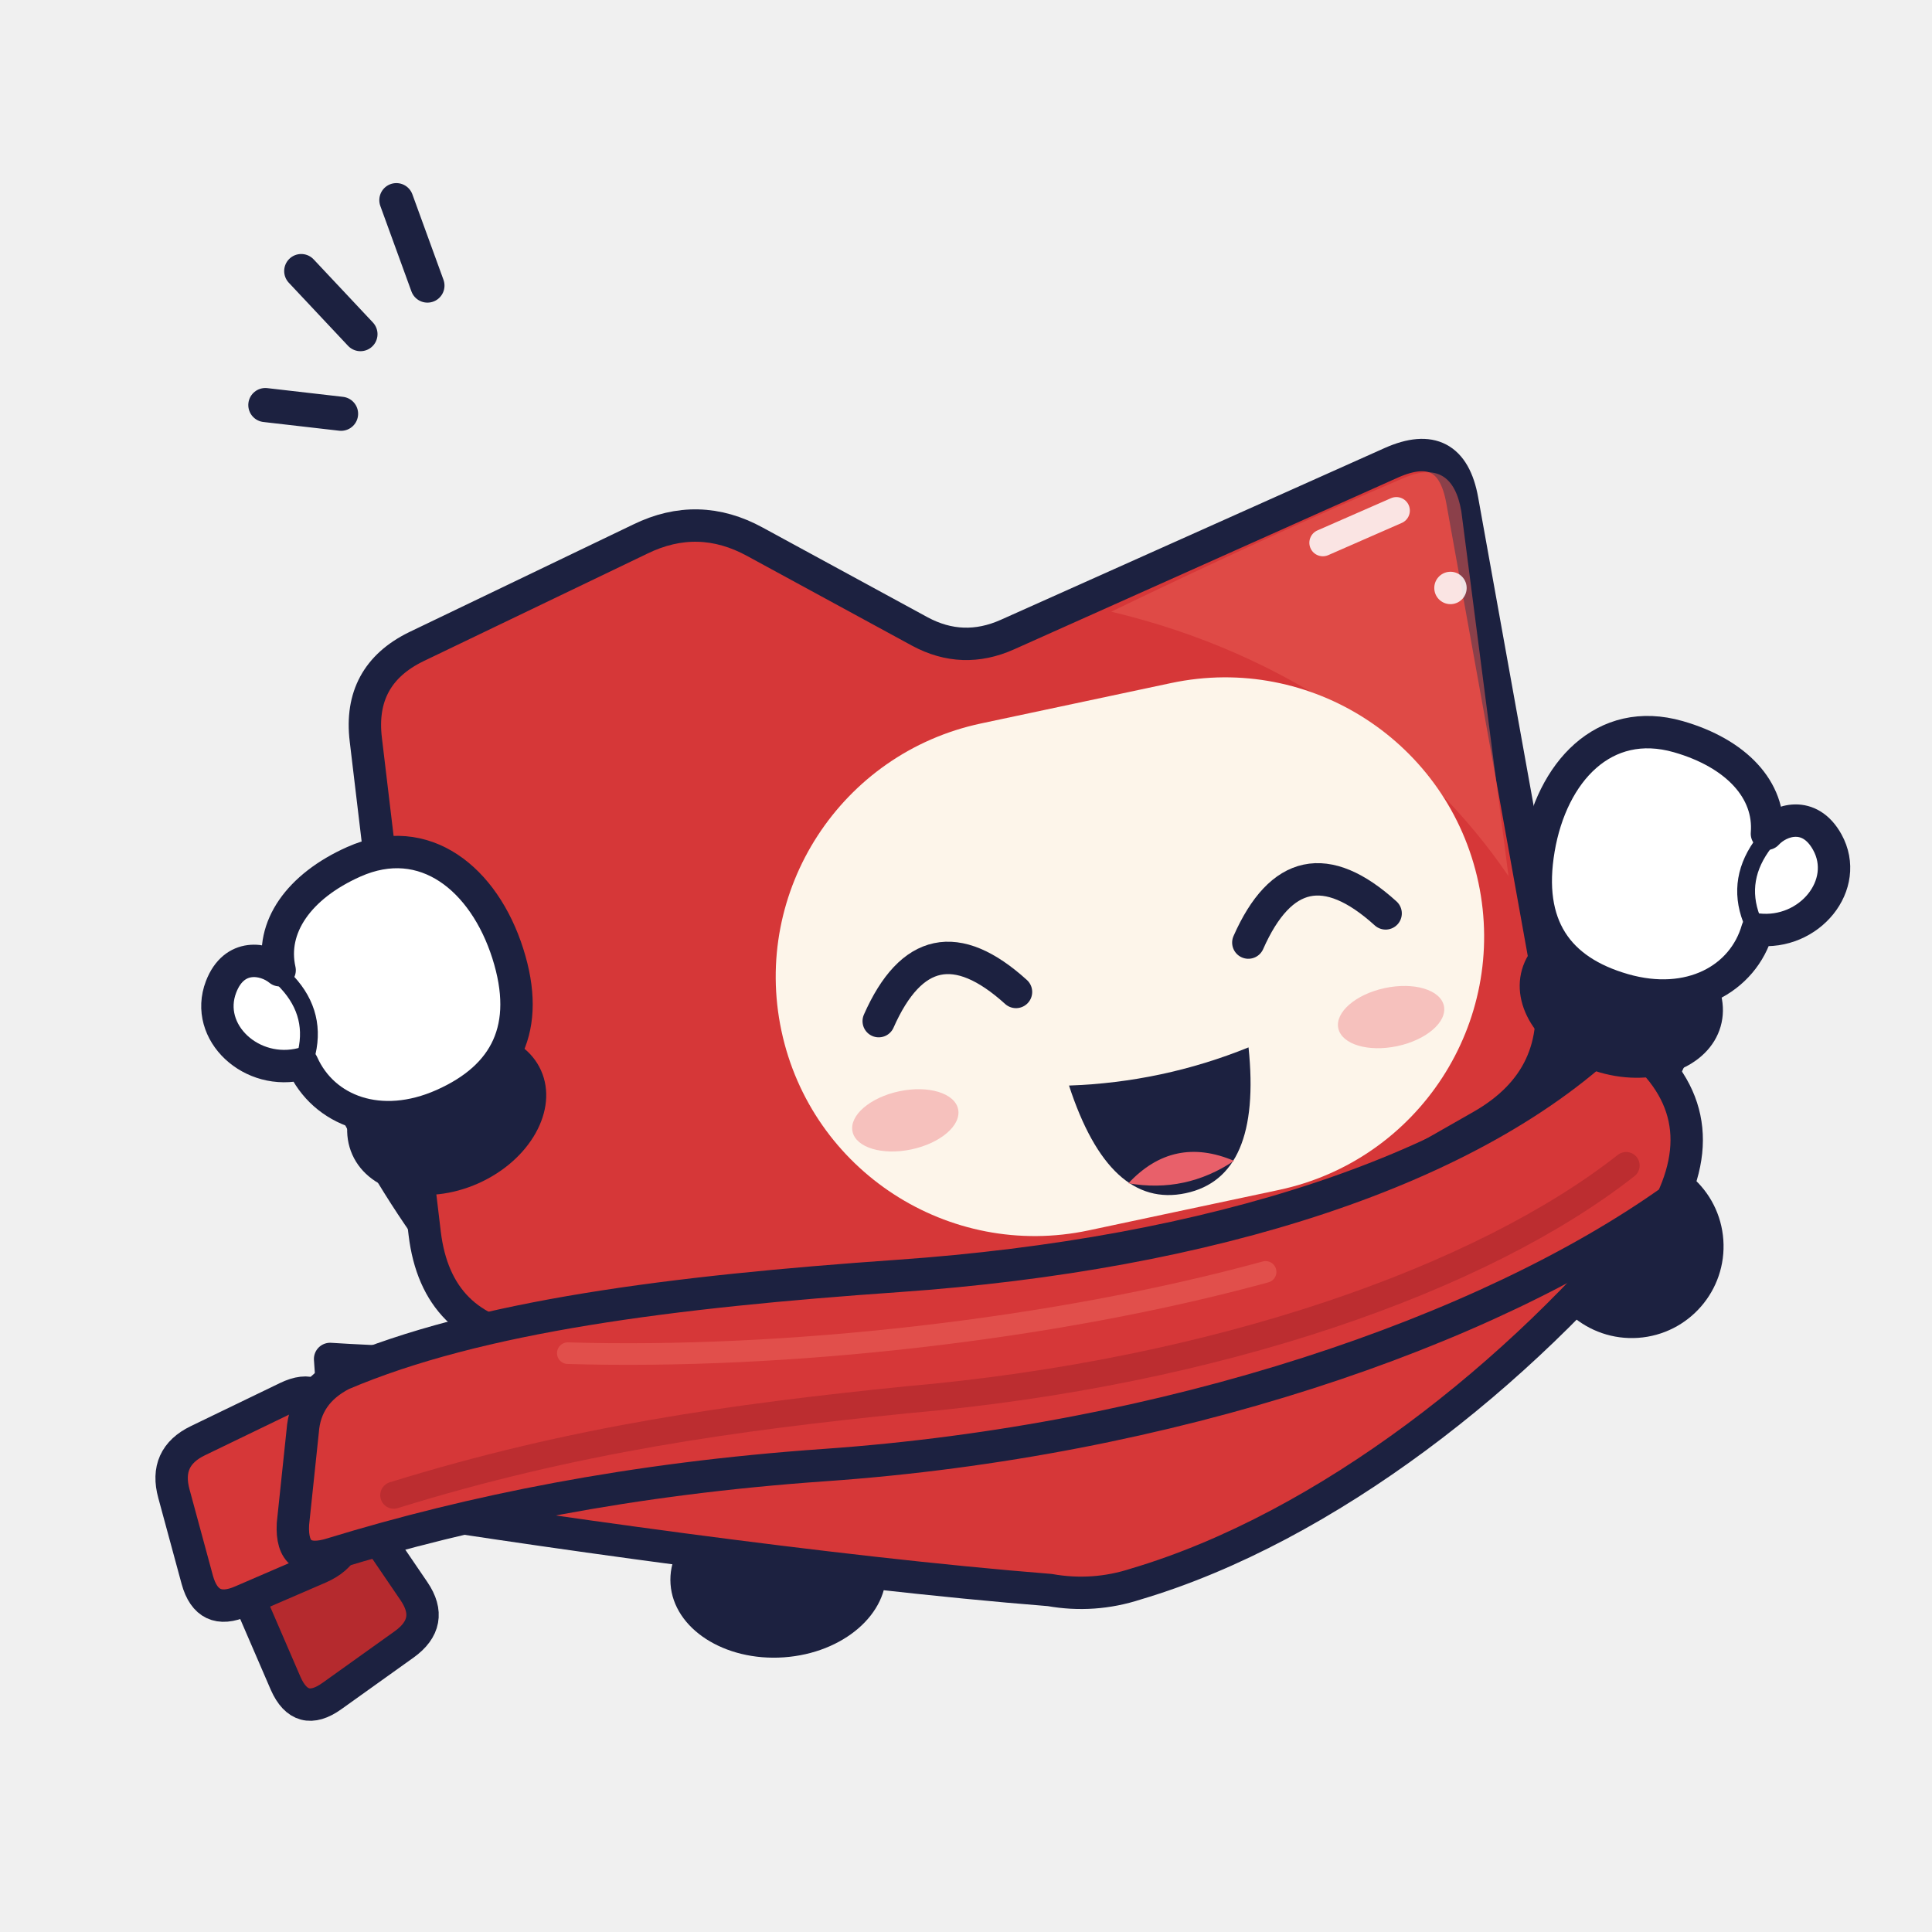
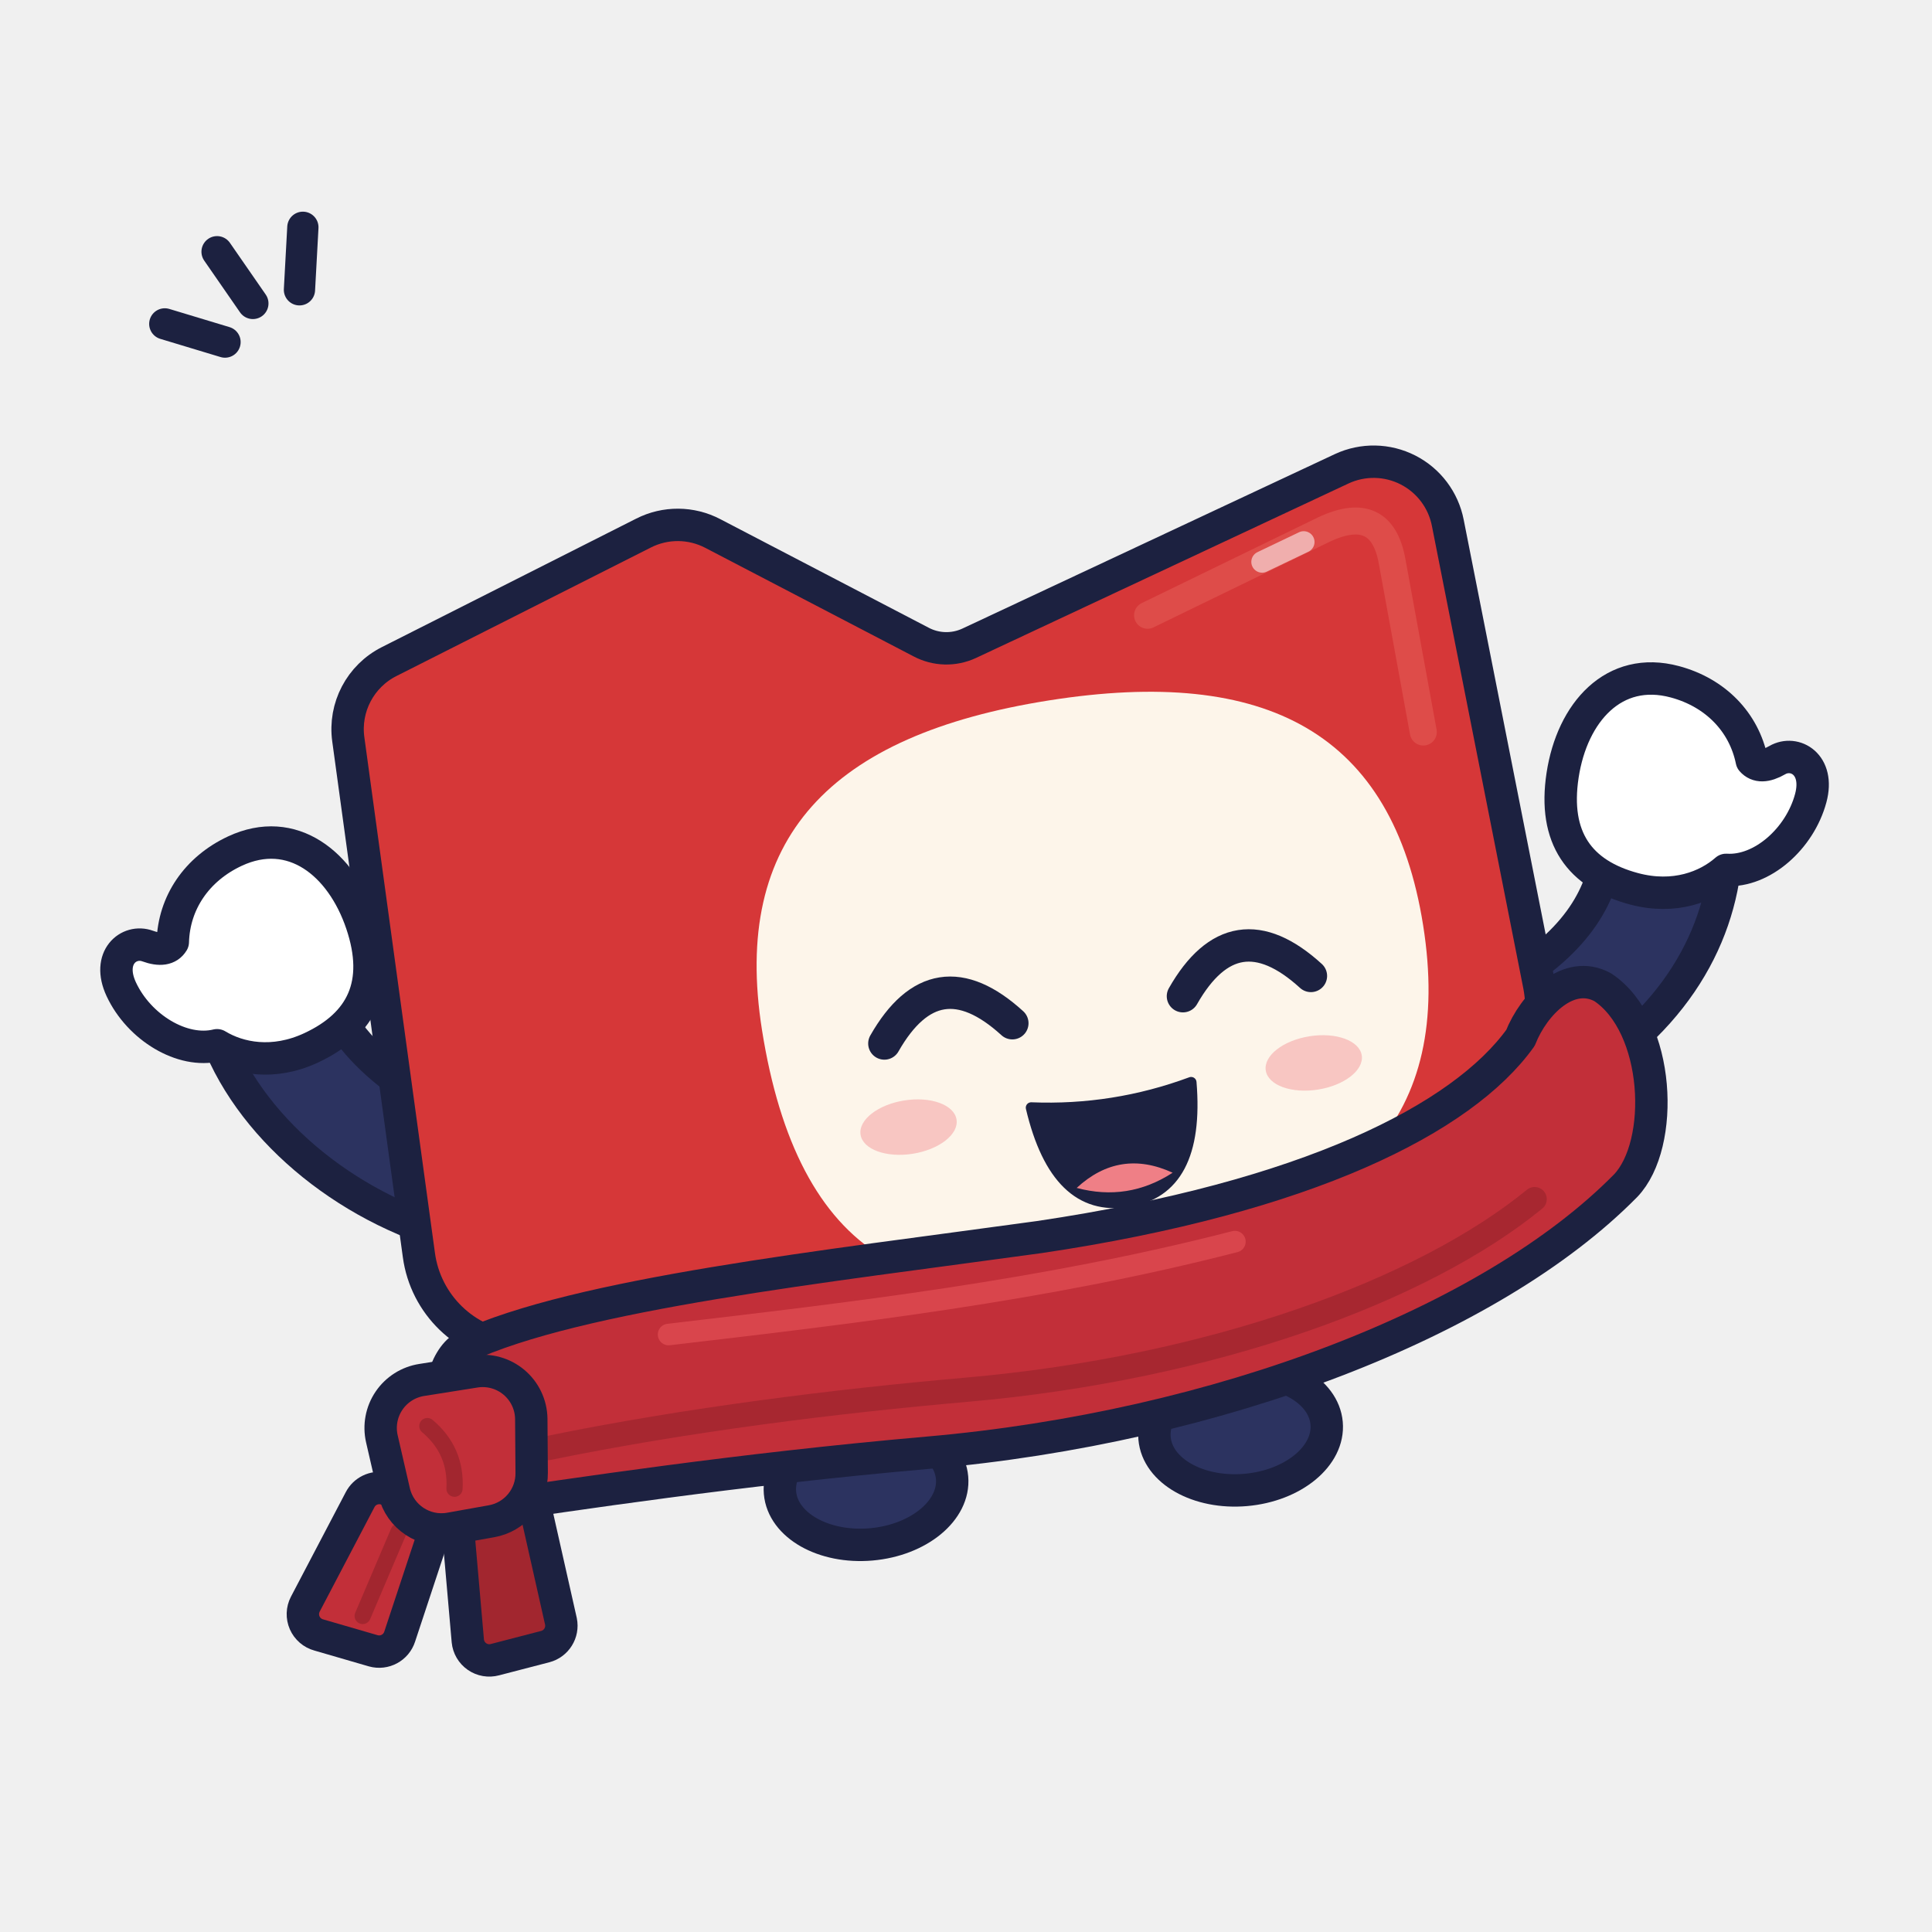
<svg xmlns="http://www.w3.org/2000/svg" viewBox="0 0 340 340" width="340" height="340">
-   <g transform="translate(170.0,178.0) rotate(-4) scale(0.95,0.95) translate(-108,-104)">
-     <ellipse cx="66" cy="206" rx="20" ry="15" fill="#1c2140" />
-     <ellipse cx="228" cy="156" rx="17" ry="17" fill="#1c2140" />
-     <path d="M40,160 C20,140 10,120 2,100" fill="none" stroke="#1c2140" stroke-width="32" stroke-linecap="round" />
-     <path d="M200,150 C220,130 230,110 236,94" fill="none" stroke="#1c2140" stroke-width="32" stroke-linecap="round" />
-     <path d="M-14,160 C60,170 150,158 228,132 Q234,140 232,150 C206,178 168,204 132,212 Q124,214 116,212 C76,206 20,194 -14,186 Z" fill="#d63738" stroke="#1c2140" stroke-width="6" stroke-linejoin="round" stroke-linecap="round" />
-     <path d="M-18.1,189.4 L-27.9,194.6 Q-34,198 -31.6,204.6 L-26.4,219.4 Q-24,226 -18.0,222.3 L-4.0,213.7 Q2,210 -1.5,204.0 L-8.5,192.0 Q-12,186 -18.1,189.4 Z" fill="#b52a2e" stroke="#1c2140" stroke-width="6" stroke-linejoin="round" stroke-linecap="round" />
-     <path d="M-22.5,166.6 L-39.5,173.4 Q-46,176 -44.6,182.9 L-41.4,199.1 Q-40,206 -33.4,203.6 L-18.6,198.4 Q-12,196 -12.9,189.1 L-15.1,170.9 Q-16,164 -22.5,166.6 Z" fill="#d63738" stroke="#1c2140" stroke-width="6" stroke-linejoin="round" stroke-linecap="round" />
-     <path d="M11.1,29.5 L53.9,12.5 Q65,8 75.1,14.5 L104.4,33.2 Q112,38 120.5,34.9 L193.7,8.1 Q205,4 206.3,15.9 L216.1,106.1 Q218,124 201.8,131.8 L131.6,165.6 Q110,176 86.4,171.5 L23.7,159.4 Q6,156 5.1,138.0 L0.6,46.0 Q0,34 11.1,29.5 Z" fill="#d63738" stroke="#1c2140" stroke-width="6" stroke-linejoin="round" stroke-linecap="round" />
-     <path d="M140,32 Q170,20 196,11 Q205,8 206,18 L210,86 C196,62 172,42 140,32 Z" fill="#e65a52" opacity=".55" />
-     <path d="M180,22 L194,17" stroke="#ffffff" stroke-width="5" stroke-linecap="round" opacity=".85" />
-     <circle cx="203" cy="32" r="3" fill="#ffffff" opacity=".85" />
-     <g transform="rotate(-8,139,96)">
-       <rect x="73" y="48" width="132" height="96" rx="48" fill="#fdf5ea" />
-       <ellipse cx="92" cy="117" rx="10" ry="5.5" fill="#e8606a" opacity=".35" />
-       <ellipse cx="184" cy="117" rx="10" ry="5.5" fill="#e8606a" opacity=".35" />
-       <path d="M91,98 Q104,80 117,98" fill="none" stroke="#1c2140" stroke-width="6" stroke-linejoin="round" stroke-linecap="round" />
-       <path d="M161,98 Q174,80 187,98" fill="none" stroke="#1c2140" stroke-width="6" stroke-linejoin="round" stroke-linecap="round" />
-       <path d="M123,117 Q140,120 157,117 Q154.45,141 140,141 Q125.55,141 123,117 Z" fill="#1c2140" />
-       <path d="M130,137 Q140,130 150,137 Q140,141 130,137 Z" fill="#e8606a" />
+   <g transform="translate(168.0,178.0) rotate(-5) scale(0.95) translate(-108,-104)">
+     <ellipse cx="84" cy="190" rx="16" ry="11" fill="#2c3360" stroke="#1c2140" stroke-width="6.00" stroke-linejoin="round" stroke-linecap="round" />
+     <ellipse cx="154" cy="186" rx="16" ry="11" fill="#2c3360" stroke="#1c2140" stroke-width="6.00" stroke-linejoin="round" stroke-linecap="round" />
+     <path d="M18,128 C0,122 -14,108 -18,94" fill="none" stroke="#1c2140" stroke-width="28" stroke-linecap="round" />
+     <path d="M18,128 C0,122 -14,108 -18,94" fill="none" stroke="#2c3360" stroke-width="16" stroke-linecap="round" />
+     <path d="M214,118 C232,110 240,98 242,86" fill="none" stroke="#1c2140" stroke-width="28" stroke-linecap="round" />
+     <path d="M214,118 C232,110 240,98 242,86" fill="none" stroke="#2c3360" stroke-width="16" stroke-linecap="round" />
+     <path d="M11.4,185.5 L18.0,184.6 A4.0,4.0 0 0 1 22.5,188.0 L25.5,210.2 A4.0,4.0 0 0 1 22.2,214.6 L12.7,216.2 A4.0,4.0 0 0 1 8.0,212.3 L8.0,189.5 A4.0,4.0 0 0 1 11.4,185.5 Z" fill="#a2262f" stroke="#1c2140" stroke-width="6.00" stroke-linejoin="round" stroke-linecap="round" />
+     <path d="M-5.1,182.8 L1.6,184.8 A4.0,4.0 0 0 1 4.2,190.2 L-4.5,210.4 A4.0,4.0 0 0 1 -9.6,212.6 L-19.4,208.8 A4.0,4.0 0 0 1 -21.4,202.9 L-9.6,184.5 A4.0,4.0 0 0 1 -5.1,182.8 Z" fill="#c22f39" stroke="#1c2140" stroke-width="6.00" stroke-linejoin="round" stroke-linecap="round" />
+     <path d="M-3,191 L-11,206" fill="none" stroke="#a2262f" stroke-width="3" stroke-linecap="round" />
+     <path d="M9.3,30.3 L58.3,10.7 A14.0,14.0 0 0 1 71.1,11.9 L107.8,35.3 A10.0,10.0 0 0 0 116.6,36.3 L188.2,10.1 A14.0,14.0 0 0 1 206.9,21.8 L216.3,108.6 A22.0,22.0 0 0 1 204.0,130.7 L117.7,172.3 A26.0,26.0 0 0 1 101.6,174.4 L21.4,159.0 A20.0,20.0 0 0 1 5.2,140.3 L0.5,44.0 A14.0,14.0 0 0 1 9.3,30.3 Z" fill="#d63738" />
+     <path d="M150,34 L184,21 Q195,17 196,28 L199,60" fill="none" stroke="#e8665d" stroke-width="5" stroke-linecap="round" stroke-linejoin="round" opacity=".45" />
+     <path d="M172,26 L180,23" stroke="#ffffff" stroke-width="4" stroke-linecap="round" opacity=".55" />
+     <path d="M9.3,30.3 L58.3,10.7 A14.0,14.0 0 0 1 71.1,11.9 L107.8,35.3 A10.0,10.0 0 0 0 116.6,36.3 L188.2,10.1 A14.0,14.0 0 0 1 206.9,21.8 L216.3,108.6 A22.0,22.0 0 0 1 204.0,130.7 L117.7,172.3 A26.0,26.0 0 0 1 101.6,174.4 L21.4,159.0 A20.0,20.0 0 0 1 5.2,140.3 L0.5,44.0 A14.0,14.0 0 0 1 9.3,30.3 Z" fill="none" stroke="#1c2140" stroke-width="6.00" stroke-linejoin="round" stroke-linecap="round" />
+     <g transform="rotate(-4,134,100)">
+       <path d="M134,48 C175,48 196,64 196,100 C196,136 175,152 134,152 C92,160 72,142 72,100 C72,64 93,48 134,48 Z" fill="#fdf5ea" />
+       <ellipse cx="96" cy="122" rx="9" ry="5" fill="#ef7f86" opacity=".4" />
+       <ellipse cx="172" cy="122" rx="9" ry="5" fill="#ef7f86" opacity=".4" />
+       <path d="M94,106 Q106,91 118,106" fill="none" stroke="#1c2140" stroke-width="6.00" stroke-linejoin="round" stroke-linecap="round" />
+       <path d="M150,106 Q162,91 174,106" fill="none" stroke="#1c2140" stroke-width="6.00" stroke-linejoin="round" stroke-linecap="round" />
+       <path d="M119,122 Q134,125 149,122 Q147.5,142 134,142 Q120.5,142 119,122 Z" fill="#1c2140" stroke="#1c2140" stroke-width="2.00" stroke-linejoin="round" stroke-linecap="round" />
+       <path d="M125,138 Q134,132 143,138 Q134,142 125,138 Z" fill="#ef7f86" />
    </g>
-     <path d="M228,116 C200,140 150,152 92,152 C50,152 14,154 -12,163 Q-19,166 -20,173 L-23,190 Q-24,198 -16,196 C10,190 40,186 76,186 C140,186 200,170 236,148 Q246,130 228,116 Z" fill="#d63738" stroke="#1c2140" stroke-width="6" stroke-linejoin="round" stroke-linecap="round" />
-     <path d="M-4,186 C30,178 60,176 92,175 C150,174 200,160 228,141" fill="none" stroke="#b52a2e" stroke-width="5" stroke-linecap="round" opacity=".8" />
-     <path d="M30,162 C70,166 120,164 160,156" fill="none" stroke="#e65a52" stroke-width="4" stroke-linecap="round" opacity=".7" />
-     <g transform="translate(2,92) rotate(-20) scale(1.595,1.595)">
-       <ellipse cx="0" cy="16" rx="12" ry="9" fill="#1c2140" />
-       <path d="M2,-15 C11,-15 15,-7 14,2 C13,11 8,15 0,15 C-8,15 -13,10 -13,4 C-19,3 -22,-4 -18,-8 C-15,-11 -12,-9 -11,-7 C-10,-12 -5,-15 2,-15 Z" fill="#ffffff" stroke="#1c2140" stroke-width="3.762" stroke-linejoin="round" stroke-linecap="round" />
-       <path d="M-11,-6 Q-9,-1 -12,3" fill="none" stroke="#1c2140" stroke-width="2.069" stroke-linejoin="round" stroke-linecap="round" />
+     <path d="M212,118 C200,132 170,144 120,147 C80,149 34,150 12,158 C4,162 4,186 12,188 C30,187 60,185 96,185 C150,185 202,170 229,147 C237,140 238,118 228,110 C222,106 215,112 212,118 Z" fill="#c22f39" stroke="#1c2140" stroke-width="6.00" stroke-linejoin="round" stroke-linecap="round" />
+     <path d="M26,178 C52,175 80,174 104,174 C150,174 190,163 212,148" fill="none" stroke="#a2262f" stroke-width="4.5" stroke-linecap="round" opacity=".85" />
+     <path d="M50,159 C84,158 120,157 156,151" fill="none" stroke="#d9454c" stroke-width="4" stroke-linecap="round" />
+     <path d="M3.7,163.4 L13.7,162.7 A9.0,9.0 0 0 1 23.3,172.3 L22.5,182.3 A9.0,9.0 0 0 1 14.3,190.6 L6.5,191.3 A9.0,9.0 0 0 1 -3.2,183.6 L-4.6,173.6 A9.0,9.0 0 0 1 3.7,163.4 Z" fill="#c22f39" stroke="#1c2140" stroke-width="6.00" stroke-linejoin="round" stroke-linecap="round" />
+     <path d="M4,172 Q9,177 8,184" fill="none" stroke="#a2262f" stroke-width="3" stroke-linecap="round" />
+     <g transform="translate(-18,82) rotate(-20) scale(1.3,1.3)">
+       <path d="M2,-15 C11,-15 15,-7 14,2 C13,11 8,15 0,15 C-6,15 -10,12 -12,9 C-17,8 -21,2 -21,-4 C-21,-9 -17,-10 -15,-8 Q-13,-6 -11.5,-7 C-9,-12 -4,-15 2,-15 Z" fill="#ffffff" stroke="#1c2140" stroke-width="4.62" stroke-linejoin="round" stroke-linecap="round" />
    </g>
-     <g transform="translate(238,86) rotate(20) scale(-1.595,1.595)">
-       <ellipse cx="0" cy="16" rx="12" ry="9" fill="#1c2140" />
-       <path d="M2,-15 C11,-15 15,-7 14,2 C13,11 8,15 0,15 C-8,15 -13,10 -13,4 C-19,3 -22,-4 -18,-8 C-15,-11 -12,-9 -11,-7 C-10,-12 -5,-15 2,-15 Z" fill="#ffffff" stroke="#1c2140" stroke-width="3.762" stroke-linejoin="round" stroke-linecap="round" />
-       <path d="M-11,-6 Q-9,-1 -12,3" fill="none" stroke="#1c2140" stroke-width="2.069" stroke-linejoin="round" stroke-linecap="round" />
+     <g transform="translate(242,74) rotate(20) scale(-1.3,1.3)">
+       <path d="M2,-15 C11,-15 15,-7 14,2 C13,11 8,15 0,15 C-6,15 -10,12 -12,9 C-17,8 -21,2 -21,-4 C-21,-9 -17,-10 -15,-8 Q-13,-6 -11.5,-7 C-9,-12 -4,-15 2,-15 Z" fill="#ffffff" stroke="#1c2140" stroke-width="4.62" stroke-linejoin="round" stroke-linecap="round" />
    </g>
  </g>
-   <g transform="translate(66,60) rotate(-20) scale(1.0)" stroke="#1c2140" stroke-width="6" stroke-linejoin="round" stroke-linecap="round" fill="none">
-     <path d="M-22,4 L-10,10" />
-     <path d="M-8,-16 L-2,-2" />
-     <path d="M12,-22 L12,-6" />
+   <g fill="none" stroke="#1c2140" stroke-width="5.50" stroke-linejoin="round" stroke-linecap="round">
+     <path d="M39.6,60.2 L29.0,57.0" />
+     <path d="M44.5,53.4 L38.2,44.3" />
+     <path d="M52.7,51.0 L53.3,40.0" />
  </g>
</svg>
